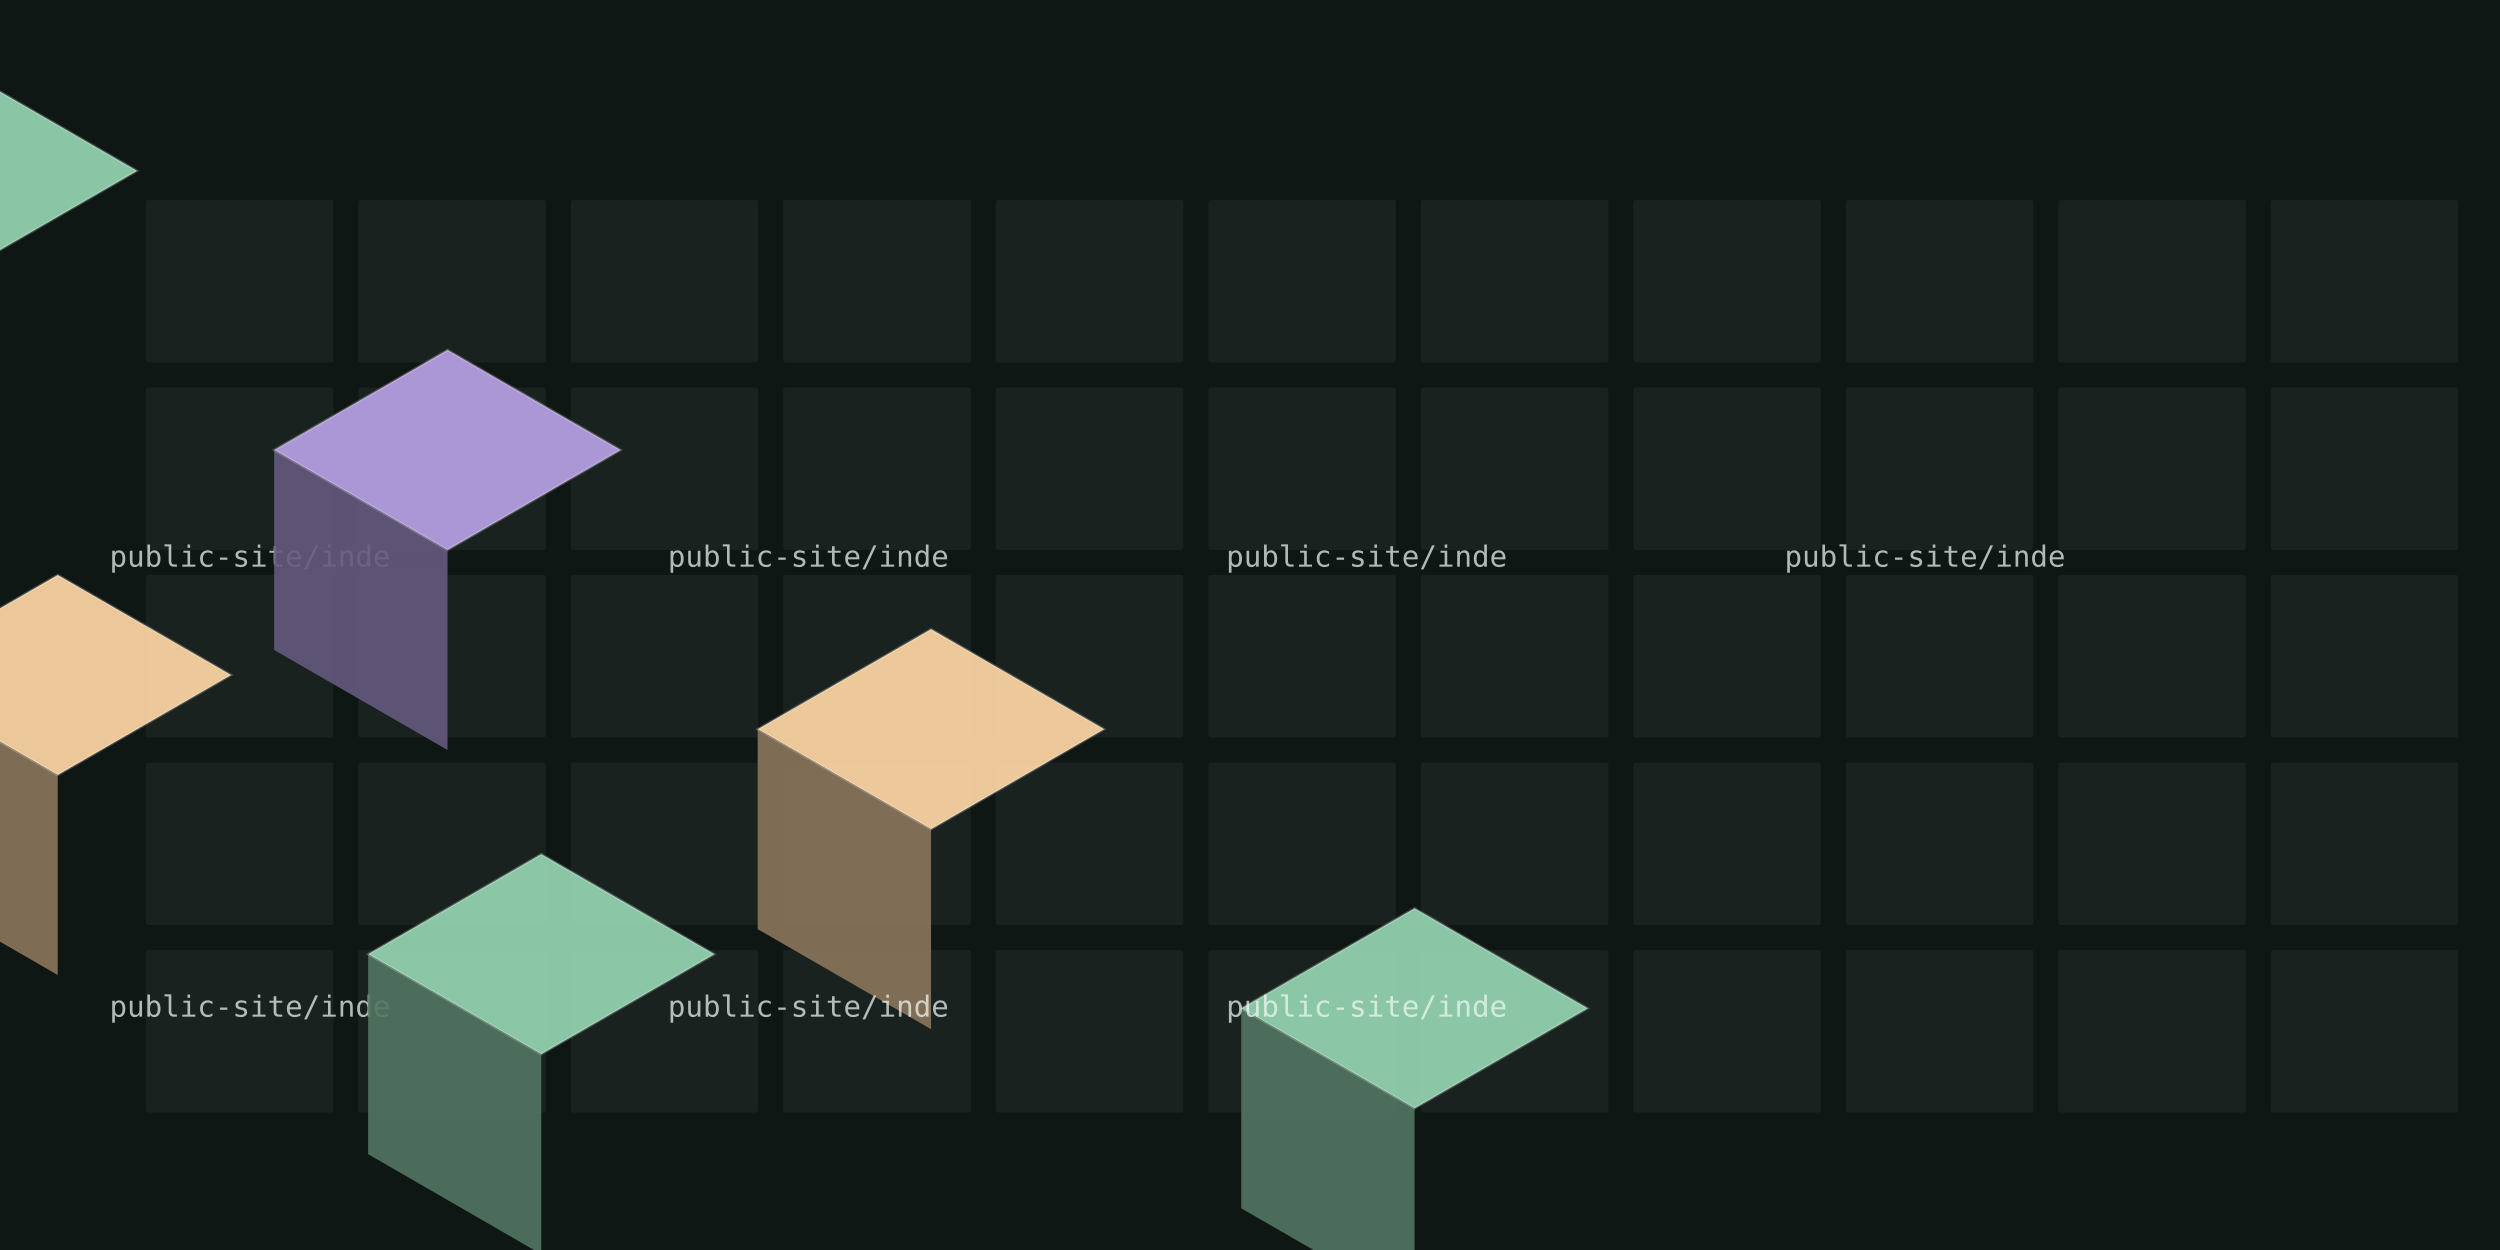
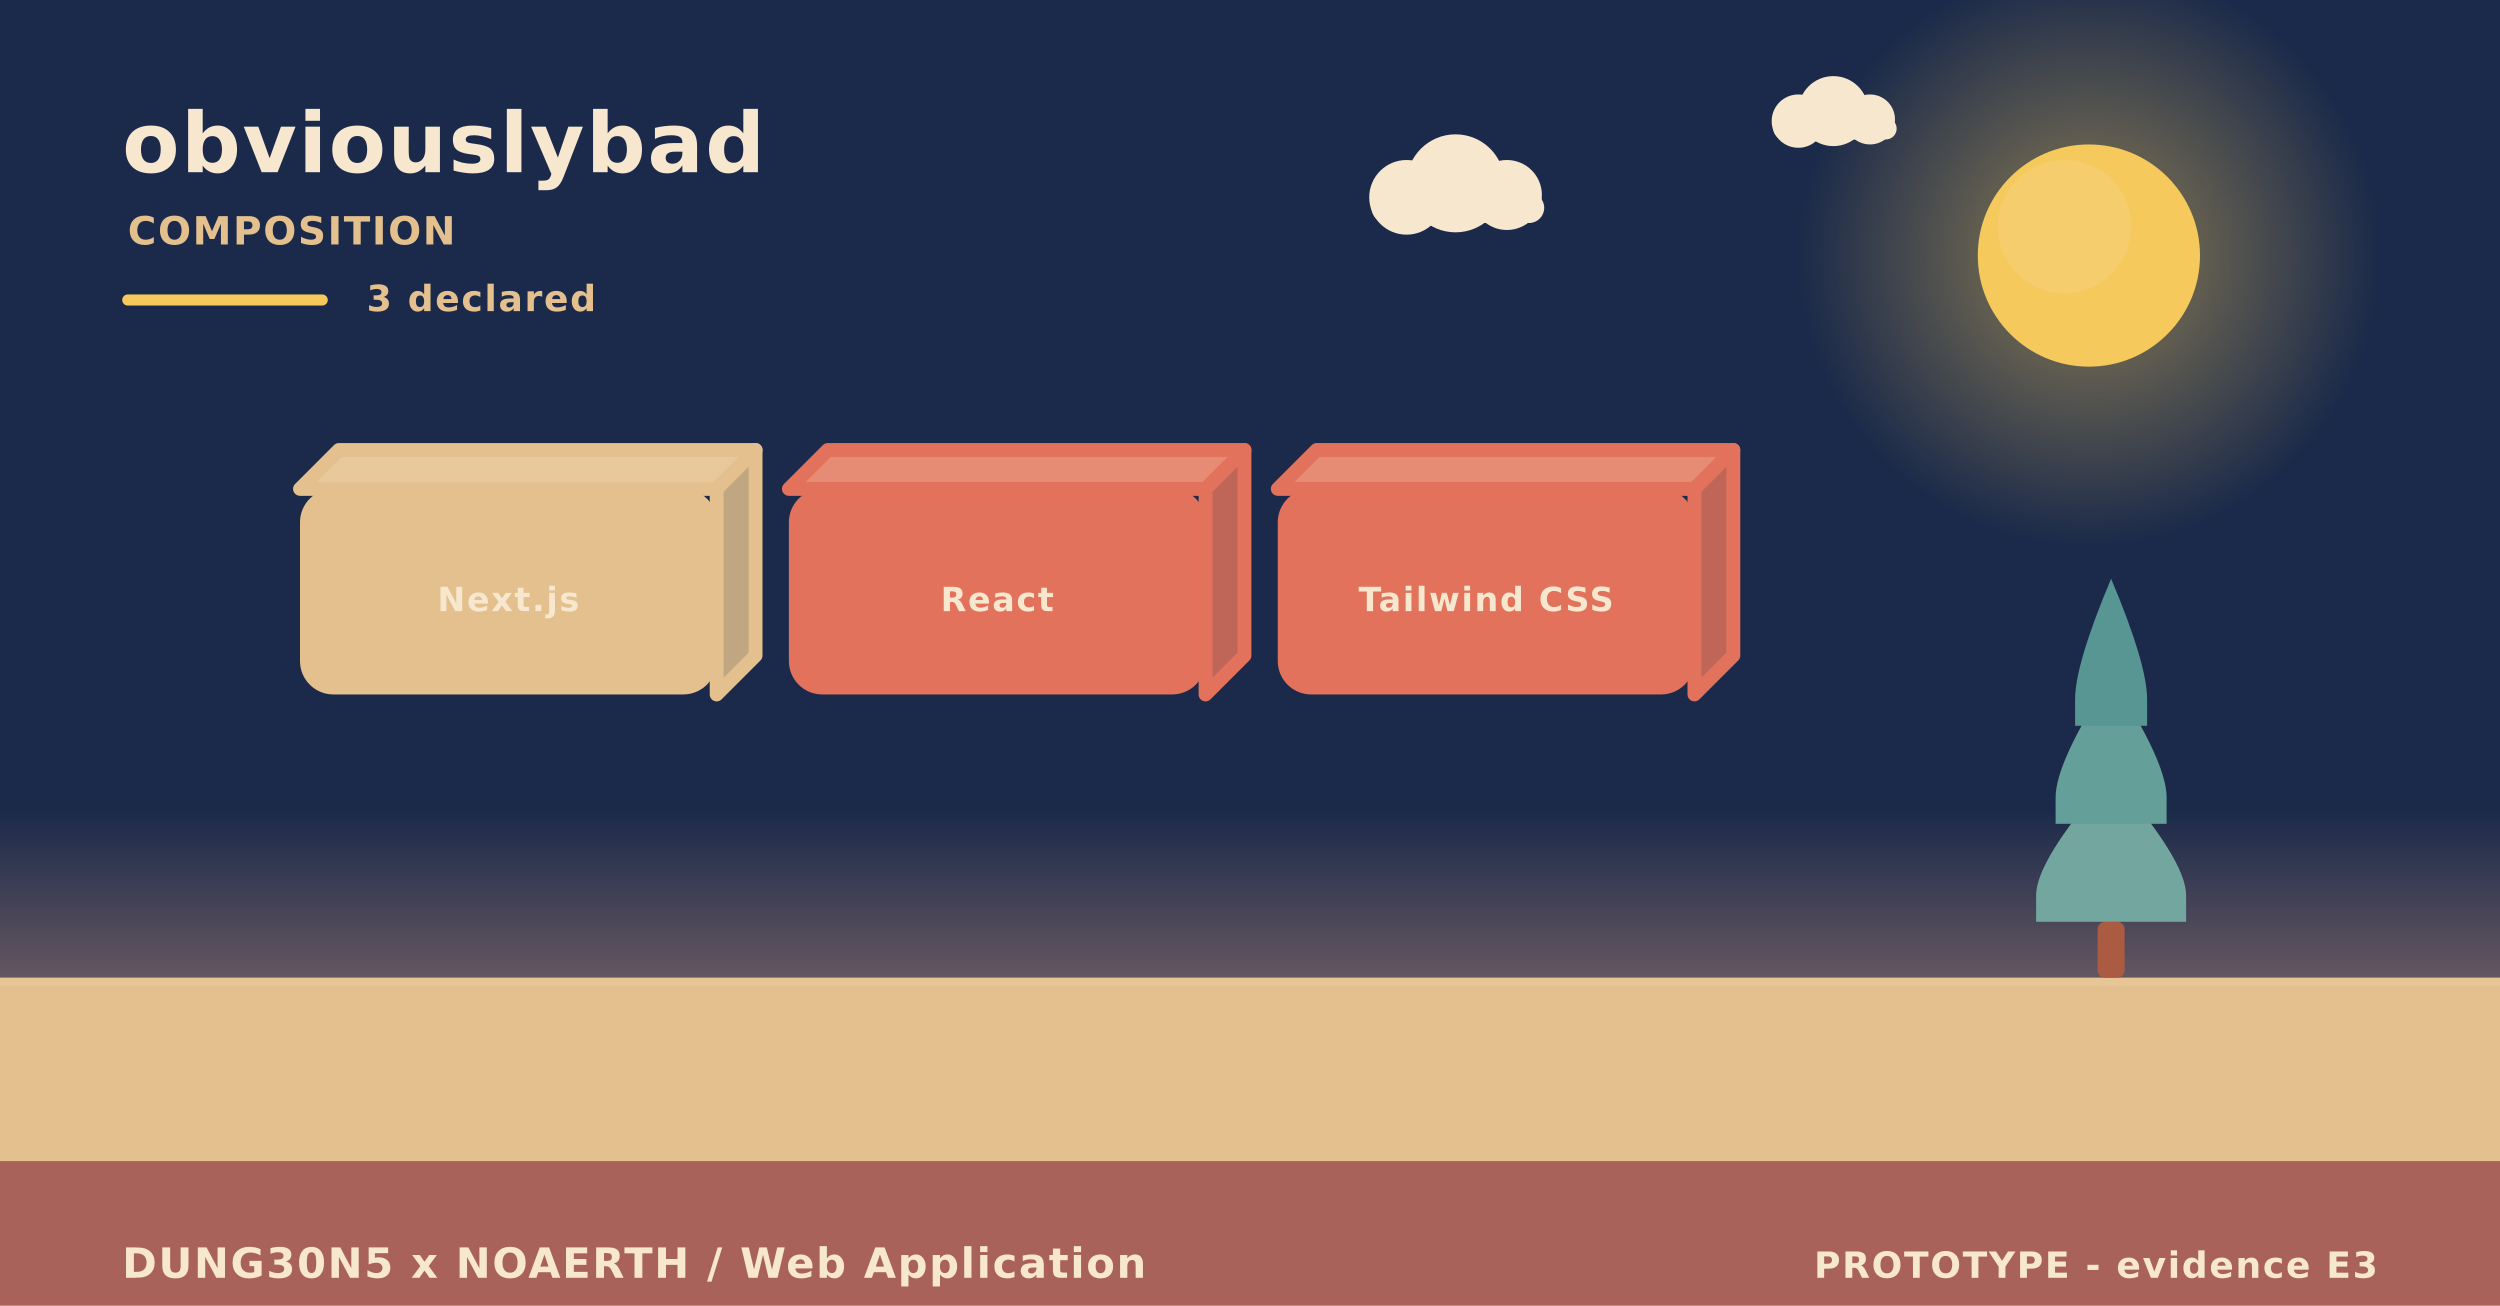
- <svg xmlns="http://www.w3.org/2000/svg" viewBox="0 0 1200 600" width="1200" height="600" role="img" aria-label="obviouslybad component map">
-   <rect width="1200" height="600" fill="#0f1714" />
-   <defs>
-     <linearGradient id="gc" x1="0" y1="0" x2="1" y2="1">
-       <stop offset="0%" stop-color="#95d5b2" />
-       <stop offset="100%" stop-color="#b8a1e6" />
-     </linearGradient>
-   </defs>
-   <rect x="70.00" y="96.00" width="90.00" height="78.00" rx="1.20" fill="#f0f8f4" opacity="0.05" />
-   <rect x="172.00" y="96.00" width="90.00" height="78.00" rx="1.20" fill="#f0f8f4" opacity="0.05" />
-   <rect x="274.00" y="96.00" width="90.00" height="78.00" rx="1.20" fill="#f0f8f4" opacity="0.05" />
-   <rect x="376.00" y="96.00" width="90.00" height="78.00" rx="1.20" fill="#f0f8f4" opacity="0.05" />
-   <rect x="478.00" y="96.00" width="90.00" height="78.00" rx="1.20" fill="#f0f8f4" opacity="0.05" />
-   <rect x="580.00" y="96.00" width="90.00" height="78.00" rx="1.20" fill="#f0f8f4" opacity="0.05" />
-   <rect x="682.00" y="96.00" width="90.00" height="78.00" rx="1.20" fill="#f0f8f4" opacity="0.05" />
-   <rect x="784.00" y="96.00" width="90.00" height="78.00" rx="1.20" fill="#f0f8f4" opacity="0.05" />
-   <rect x="886.00" y="96.00" width="90.00" height="78.00" rx="1.20" fill="#f0f8f4" opacity="0.05" />
-   <rect x="988.00" y="96.00" width="90.00" height="78.00" rx="1.20" fill="#f0f8f4" opacity="0.05" />
-   <rect x="1090.00" y="96.00" width="90.00" height="78.00" rx="1.20" fill="#f0f8f4" opacity="0.05" />
-   <rect x="70.00" y="186.00" width="90.00" height="78.00" rx="1.20" fill="#f0f8f4" opacity="0.05" />
-   <rect x="172.00" y="186.00" width="90.00" height="78.00" rx="1.20" fill="#f0f8f4" opacity="0.05" />
-   <rect x="274.00" y="186.00" width="90.00" height="78.00" rx="1.20" fill="#f0f8f4" opacity="0.05" />
-   <rect x="376.00" y="186.00" width="90.00" height="78.00" rx="1.20" fill="#f0f8f4" opacity="0.05" />
-   <rect x="478.00" y="186.00" width="90.00" height="78.00" rx="1.20" fill="#f0f8f4" opacity="0.05" />
-   <rect x="580.00" y="186.00" width="90.00" height="78.00" rx="1.20" fill="#f0f8f4" opacity="0.05" />
-   <rect x="682.00" y="186.00" width="90.00" height="78.00" rx="1.20" fill="#f0f8f4" opacity="0.05" />
-   <rect x="784.00" y="186.00" width="90.00" height="78.00" rx="1.20" fill="#f0f8f4" opacity="0.05" />
-   <rect x="886.00" y="186.00" width="90.00" height="78.00" rx="1.20" fill="#f0f8f4" opacity="0.05" />
-   <rect x="988.00" y="186.00" width="90.00" height="78.00" rx="1.20" fill="#f0f8f4" opacity="0.05" />
-   <rect x="1090.00" y="186.00" width="90.00" height="78.00" rx="1.20" fill="#f0f8f4" opacity="0.05" />
-   <rect x="70.00" y="276.00" width="90.00" height="78.00" rx="1.20" fill="#f0f8f4" opacity="0.05" />
-   <rect x="172.00" y="276.00" width="90.00" height="78.00" rx="1.20" fill="#f0f8f4" opacity="0.05" />
-   <rect x="274.00" y="276.00" width="90.00" height="78.00" rx="1.20" fill="#f0f8f4" opacity="0.05" />
-   <rect x="376.00" y="276.00" width="90.00" height="78.00" rx="1.20" fill="#f0f8f4" opacity="0.05" />
-   <rect x="478.00" y="276.00" width="90.00" height="78.00" rx="1.20" fill="#f0f8f4" opacity="0.05" />
-   <rect x="580.00" y="276.00" width="90.00" height="78.00" rx="1.20" fill="#f0f8f4" opacity="0.05" />
-   <rect x="682.00" y="276.00" width="90.00" height="78.00" rx="1.20" fill="#f0f8f4" opacity="0.05" />
-   <rect x="784.00" y="276.00" width="90.00" height="78.00" rx="1.20" fill="#f0f8f4" opacity="0.05" />
-   <rect x="886.00" y="276.00" width="90.00" height="78.00" rx="1.20" fill="#f0f8f4" opacity="0.05" />
-   <rect x="988.00" y="276.00" width="90.00" height="78.00" rx="1.20" fill="#f0f8f4" opacity="0.05" />
-   <rect x="1090.00" y="276.00" width="90.00" height="78.00" rx="1.20" fill="#f0f8f4" opacity="0.05" />
-   <rect x="70.00" y="366.00" width="90.00" height="78.00" rx="1.20" fill="#f0f8f4" opacity="0.05" />
-   <rect x="172.00" y="366.00" width="90.00" height="78.00" rx="1.20" fill="#f0f8f4" opacity="0.05" />
-   <rect x="274.00" y="366.00" width="90.00" height="78.00" rx="1.20" fill="#f0f8f4" opacity="0.05" />
-   <rect x="376.00" y="366.00" width="90.00" height="78.00" rx="1.20" fill="#f0f8f4" opacity="0.05" />
-   <rect x="478.00" y="366.00" width="90.00" height="78.00" rx="1.20" fill="#f0f8f4" opacity="0.05" />
-   <rect x="580.00" y="366.00" width="90.00" height="78.00" rx="1.20" fill="#f0f8f4" opacity="0.05" />
-   <rect x="682.00" y="366.00" width="90.00" height="78.00" rx="1.20" fill="#f0f8f4" opacity="0.05" />
-   <rect x="784.00" y="366.00" width="90.00" height="78.00" rx="1.20" fill="#f0f8f4" opacity="0.05" />
-   <rect x="886.00" y="366.00" width="90.00" height="78.00" rx="1.20" fill="#f0f8f4" opacity="0.05" />
-   <rect x="988.00" y="366.00" width="90.00" height="78.00" rx="1.20" fill="#f0f8f4" opacity="0.05" />
-   <rect x="1090.00" y="366.00" width="90.00" height="78.00" rx="1.20" fill="#f0f8f4" opacity="0.05" />
-   <rect x="70.00" y="456.00" width="90.00" height="78.00" rx="1.20" fill="#f0f8f4" opacity="0.05" />
-   <rect x="172.00" y="456.00" width="90.00" height="78.00" rx="1.20" fill="#f0f8f4" opacity="0.05" />
-   <rect x="274.00" y="456.00" width="90.00" height="78.00" rx="1.20" fill="#f0f8f4" opacity="0.05" />
-   <rect x="376.00" y="456.00" width="90.00" height="78.00" rx="1.20" fill="#f0f8f4" opacity="0.05" />
-   <rect x="478.00" y="456.00" width="90.00" height="78.00" rx="1.20" fill="#f0f8f4" opacity="0.05" />
-   <rect x="580.00" y="456.00" width="90.00" height="78.00" rx="1.20" fill="#f0f8f4" opacity="0.05" />
-   <rect x="682.00" y="456.00" width="90.00" height="78.00" rx="1.20" fill="#f0f8f4" opacity="0.05" />
-   <rect x="784.00" y="456.00" width="90.00" height="78.00" rx="1.20" fill="#f0f8f4" opacity="0.05" />
-   <rect x="886.00" y="456.00" width="90.00" height="78.00" rx="1.20" fill="#f0f8f4" opacity="0.05" />
-   <rect x="988.00" y="456.00" width="90.00" height="78.00" rx="1.20" fill="#f0f8f4" opacity="0.05" />
-   <rect x="1090.00" y="456.00" width="90.00" height="78.00" rx="1.20" fill="#f0f8f4" opacity="0.05" />
-   <g transform="rotate(0 120 140)">
-     <polygon points="-17.3,34.0 65.8,82.0 -17.3,130.0 -100.5,82.0" fill="#95d5b2" opacity="0.92" />
-     <polygon points="-100.5,82.0 -17.3,130.0 -17.3,226.0 -100.5,178.0" fill="#527562" opacity="0.9" />
-     <polygon points="-17.3,34.0 65.8,82.0 -17.3,130.0 -100.5,82.0" fill="none" stroke="rgba(255,255,255,0.220)" stroke-width="1.2" />
-     <animateTransform attributeName="transform" type="rotate" values="-32.0 0.00 0.00 0.0 0.00 0.00" dur="7.95s" begin="0.0s" repeatCount="indefinite" />
+ <svg xmlns="http://www.w3.org/2000/svg" width="900" height="470" viewBox="0 0 900 470" role="img" aria-label="obviouslybad - how it is composed">
+   <linearGradient id="skyc" x1="0" y1="0" x2="0" y2="1">
+     <stop offset="0" stop-color="#1b2a4a" />
+     <stop offset="0.62" stop-color="#1b2a4a" />
+     <stop offset="1" stop-color="#f3ad8a" />
+   </linearGradient>
+   <rect width="900" height="470" fill="url(#skyc)" />
+   <radialGradient id="sunc">
+     <stop offset="0.35" stop-color="#f5c95c" stop-opacity="0.34" />
+     <stop offset="1" stop-color="#f5c95c" stop-opacity="0" />
+   </radialGradient>
+   <circle cx="752" cy="92" r="104" fill="url(#sunc)" />
+   <circle cx="752" cy="92" r="40" fill="#f5c95c" />
+   <circle cx="743.2" cy="81.6" r="24" fill="#f5d27e" opacity="0.5" />
+   <g>
+     <circle cx="524" cy="66" r="17.64" fill="#f6e7ce" />
+     <circle cx="506.36" cy="71.04" r="13.44" fill="#f6e7ce" />
+     <circle cx="542.48" cy="70.2" r="12.6" fill="#f6e7ce" />
+     <rect x="493.76" y="69.36" width="62.16" height="10.92" rx="5.46" fill="#f6e7ce" />
+     <animateTransform attributeName="transform" type="translate" values="0 0;24 0;0 0" dur="36s" begin="0s" repeatCount="indefinite" />
  </g>
-   <text x="120" y="272" font-family="ui-monospace,Menlo,monospace" font-size="14" fill="rgba(240,248,244,0.720)" text-anchor="middle">public-site/inde</text>
-   <g transform="rotate(0 388 140)">
-     <polygon points="214.8,168.0 297.9,216.0 214.8,264.0 131.6,216.0" fill="#b8a1e6" opacity="0.92" />
-     <polygon points="131.6,216.0 214.8,264.0 214.8,360.0 131.6,312.0" fill="#65597e" opacity="0.9" />
-     <polygon points="214.8,168.0 297.9,216.0 214.8,264.0 131.6,216.0" fill="none" stroke="rgba(255,255,255,0.220)" stroke-width="1.2" />
-     <animateTransform attributeName="transform" type="rotate" values="-32.0 0.00 0.00 0.0 0.00 0.00" dur="7.95s" begin="0.4s" repeatCount="indefinite" />
+   <g>
+     <circle cx="660" cy="40" r="12.6" fill="#f6e7ce" />
+     <circle cx="647.4" cy="43.6" r="9.6" fill="#f6e7ce" />
+     <circle cx="673.2" cy="43" r="9" fill="#f6e7ce" />
+     <rect x="638.4" y="42.4" width="44.4" height="7.8" rx="3.9" fill="#f6e7ce" />
+     <animateTransform attributeName="transform" type="translate" values="0 0;-18 0;0 0" dur="46s" begin="3s" repeatCount="indefinite" />
  </g>
-   <text x="388" y="272" font-family="ui-monospace,Menlo,monospace" font-size="14" fill="rgba(240,248,244,0.720)" text-anchor="middle">public-site/inde</text>
-   <g transform="rotate(0 656 140)">
-     <polygon points="446.9,302.0 530.0,350.0 446.9,398.0 363.7,350.0" fill="#ffd6a5" opacity="0.92" />
-     <polygon points="363.7,350.0 446.9,398.0 446.9,494.0 363.7,446.0" fill="#8c765b" opacity="0.9" />
-     <polygon points="446.9,302.0 530.0,350.0 446.9,398.0 363.7,350.0" fill="none" stroke="rgba(255,255,255,0.220)" stroke-width="1.2" />
-     <animateTransform attributeName="transform" type="rotate" values="-32.0 0.00 0.00 0.0 0.00 0.00" dur="7.95s" begin="0.8s" repeatCount="indefinite" />
+   <rect x="0" y="352" width="900" height="118" fill="#e3c08d" />
+   <rect x="0" y="352" width="900" height="3" fill="#e6c596" />
+   <text x="44" y="62" font-family="Verdana,DejaVu Sans,sans-serif" font-size="30" font-weight="700" letter-spacing="0.6" fill="#f6e7ce" text-anchor="start">obviouslybad</text>
+   <text x="46" y="88" font-family="Verdana,DejaVu Sans,sans-serif" font-size="14" font-weight="700" letter-spacing="0.6" fill="#e3c08d" text-anchor="start">COMPOSITION</text>
+   <rect x="44" y="106" width="74" height="4" rx="2" fill="#f5c95c" />
+   <text x="132" y="112" font-family="Verdana,DejaVu Sans,sans-serif" font-size="13" font-weight="700" letter-spacing="0.6" fill="#e3c08d" text-anchor="start">3 declared</text>
+   <g>
+     <path d="M108,176 L258,176 L272,162 L122,162 Z" fill="#e7c99b" stroke="#e3c08d" stroke-width="5" stroke-linejoin="round" />
+     <path d="M258,176 L272,162 L272,236 L258,250 Z" fill="#c1a682" stroke="#e3c08d" stroke-width="5" stroke-linejoin="round" />
+     <rect x="108" y="176" width="150" height="74" rx="12" fill="#e3c08d" />
+     <animateTransform attributeName="transform" type="translate" values="0 10;0 0" dur="0.75s" begin="0s" fill="freeze" />
  </g>
-   <text x="656" y="272" font-family="ui-monospace,Menlo,monospace" font-size="14" fill="rgba(240,248,244,0.720)" text-anchor="middle">public-site/inde</text>
-   <g transform="rotate(0 924 140)">
-     <polygon points="679.0,436.0 762.1,484.0 679.0,532.0 595.8,484.0" fill="#95d5b2" opacity="0.92" />
-     <polygon points="595.8,484.0 679.0,532.0 679.0,628.0 595.8,580.0" fill="#527562" opacity="0.9" />
-     <polygon points="679.0,436.0 762.1,484.0 679.0,532.0 595.8,484.0" fill="none" stroke="rgba(255,255,255,0.220)" stroke-width="1.2" />
-     <animateTransform attributeName="transform" type="rotate" values="-32.0 0.00 0.00 0.0 0.00 0.00" dur="7.95s" begin="1.2s" repeatCount="indefinite" />
+   <text x="183" y="220" font-family="Verdana,DejaVu Sans,sans-serif" font-size="12" font-weight="700" letter-spacing="0.6" fill="#f6e7ce" text-anchor="middle">Next.js</text>
+   <g>
+     <path d="M284,176 L434,176 L448,162 L298,162 Z" fill="#e68c74" stroke="#e2725b" stroke-width="5" stroke-linejoin="round" />
+     <path d="M434,176 L448,162 L448,236 L434,250 Z" fill="#c06658" stroke="#e2725b" stroke-width="5" stroke-linejoin="round" />
+     <rect x="284" y="176" width="150" height="74" rx="12" fill="#e2725b" />
+     <animateTransform attributeName="transform" type="translate" values="0 10;0 0" dur="0.75s" begin="0.16s" fill="freeze" />
  </g>
-   <text x="924" y="272" font-family="ui-monospace,Menlo,monospace" font-size="14" fill="rgba(240,248,244,0.720)" text-anchor="middle">public-site/inde</text>
-   <g transform="rotate(0 120 356)">
-     <polygon points="-204.4,142.0 -121.2,190.0 -204.4,238.0 -287.5,190.0" fill="#b8a1e6" opacity="0.92" />
-     <polygon points="-287.5,190.0 -204.4,238.0 -204.4,334.0 -287.5,286.0" fill="#65597e" opacity="0.9" />
-     <polygon points="-204.4,142.0 -121.2,190.0 -204.4,238.0 -287.5,190.0" fill="none" stroke="rgba(255,255,255,0.220)" stroke-width="1.2" />
-     <animateTransform attributeName="transform" type="rotate" values="-32.0 0.00 0.00 0.0 0.00 0.00" dur="7.95s" begin="1.6s" repeatCount="indefinite" />
+   <text x="359" y="220" font-family="Verdana,DejaVu Sans,sans-serif" font-size="12" font-weight="700" letter-spacing="0.6" fill="#f6e7ce" text-anchor="middle">React</text>
+   <g>
+     <path d="M460,176 L610,176 L624,162 L474,162 Z" fill="#e68c74" stroke="#e2725b" stroke-width="5" stroke-linejoin="round" />
+     <path d="M610,176 L624,162 L624,236 L610,250 Z" fill="#c06658" stroke="#e2725b" stroke-width="5" stroke-linejoin="round" />
+     <rect x="460" y="176" width="150" height="74" rx="12" fill="#e2725b" />
+     <animateTransform attributeName="transform" type="translate" values="0 10;0 0" dur="0.75s" begin="0.32s" fill="freeze" />
  </g>
-   <text x="120" y="488" font-family="ui-monospace,Menlo,monospace" font-size="14" fill="rgba(240,248,244,0.720)" text-anchor="middle">public-site/inde</text>
-   <g transform="rotate(0 388 356)">
-     <polygon points="27.7,276.0 110.9,324.0 27.7,372.0 -55.4,324.0" fill="#ffd6a5" opacity="0.92" />
-     <polygon points="-55.4,324.0 27.7,372.0 27.7,468.0 -55.4,420.0" fill="#8c765b" opacity="0.9" />
-     <polygon points="27.7,276.0 110.9,324.0 27.7,372.0 -55.4,324.0" fill="none" stroke="rgba(255,255,255,0.220)" stroke-width="1.2" />
-     <animateTransform attributeName="transform" type="rotate" values="-32.0 0.00 0.00 0.0 0.00 0.00" dur="7.95s" begin="2.0s" repeatCount="indefinite" />
-   </g>
-   <text x="388" y="488" font-family="ui-monospace,Menlo,monospace" font-size="14" fill="rgba(240,248,244,0.720)" text-anchor="middle">public-site/inde</text>
-   <g transform="rotate(0 656 356)">
-     <polygon points="259.8,410.0 342.9,458.0 259.8,506.0 176.7,458.0" fill="#95d5b2" opacity="0.92" />
-     <polygon points="176.7,458.0 259.8,506.0 259.8,602.0 176.7,554.0" fill="#527562" opacity="0.9" />
-     <polygon points="259.8,410.0 342.9,458.0 259.8,506.0 176.7,458.0" fill="none" stroke="rgba(255,255,255,0.220)" stroke-width="1.2" />
-     <animateTransform attributeName="transform" type="rotate" values="-32.0 0.00 0.00 0.0 0.00 0.00" dur="7.95s" begin="2.4s" repeatCount="indefinite" />
-   </g>
-   <text x="656" y="488" font-family="ui-monospace,Menlo,monospace" font-size="14" fill="rgba(240,248,244,0.720)" text-anchor="middle">public-site/inde</text>
+   <text x="535" y="220" font-family="Verdana,DejaVu Sans,sans-serif" font-size="12" font-weight="700" letter-spacing="0.6" fill="#f6e7ce" text-anchor="middle">Tailwind CSS</text>
+   <rect x="755.14" y="331.84" width="9.72" height="20.16" rx="2.7" fill="#ac5b43" />
+   <path d="M760,278.92 Q733,309.61 733,322.31 Q733,331.84 733,331.84 L787,331.84 Q787,331.84 787,322.31 Q787,309.61 760,278.92 Z" fill="#74a6a0" />
+   <path d="M760,243.64 Q740.02,274.33 740.02,287.03 Q740.02,296.56 740.02,296.56 L779.98,296.56 Q779.98,296.56 779.98,287.03 Q779.98,274.33 760,243.64 Z" fill="#649f9a" />
+   <path d="M760,208.36 Q747.04,239.05 747.04,251.75 Q747.04,261.28 747.04,261.28 L772.96,261.28 Q772.96,261.28 772.96,251.75 Q772.96,239.05 760,208.36 Z" fill="#589694" />
+   <rect x="0" y="418" width="900" height="52" rx="0" fill="#a65c56" opacity="0.94" />
+   <text x="44" y="460" font-family="Verdana,DejaVu Sans,sans-serif" font-size="15" font-weight="700" letter-spacing="0.6" fill="#f6e7ce" text-anchor="start">DUNG30N5 x NOAERTH  /  Web Application</text>
+   <text x="856" y="460" font-family="Verdana,DejaVu Sans,sans-serif" font-size="13" font-weight="700" letter-spacing="0.6" fill="#f6e7ce" text-anchor="end">PROTOTYPE  -  evidence E3</text>
</svg>
